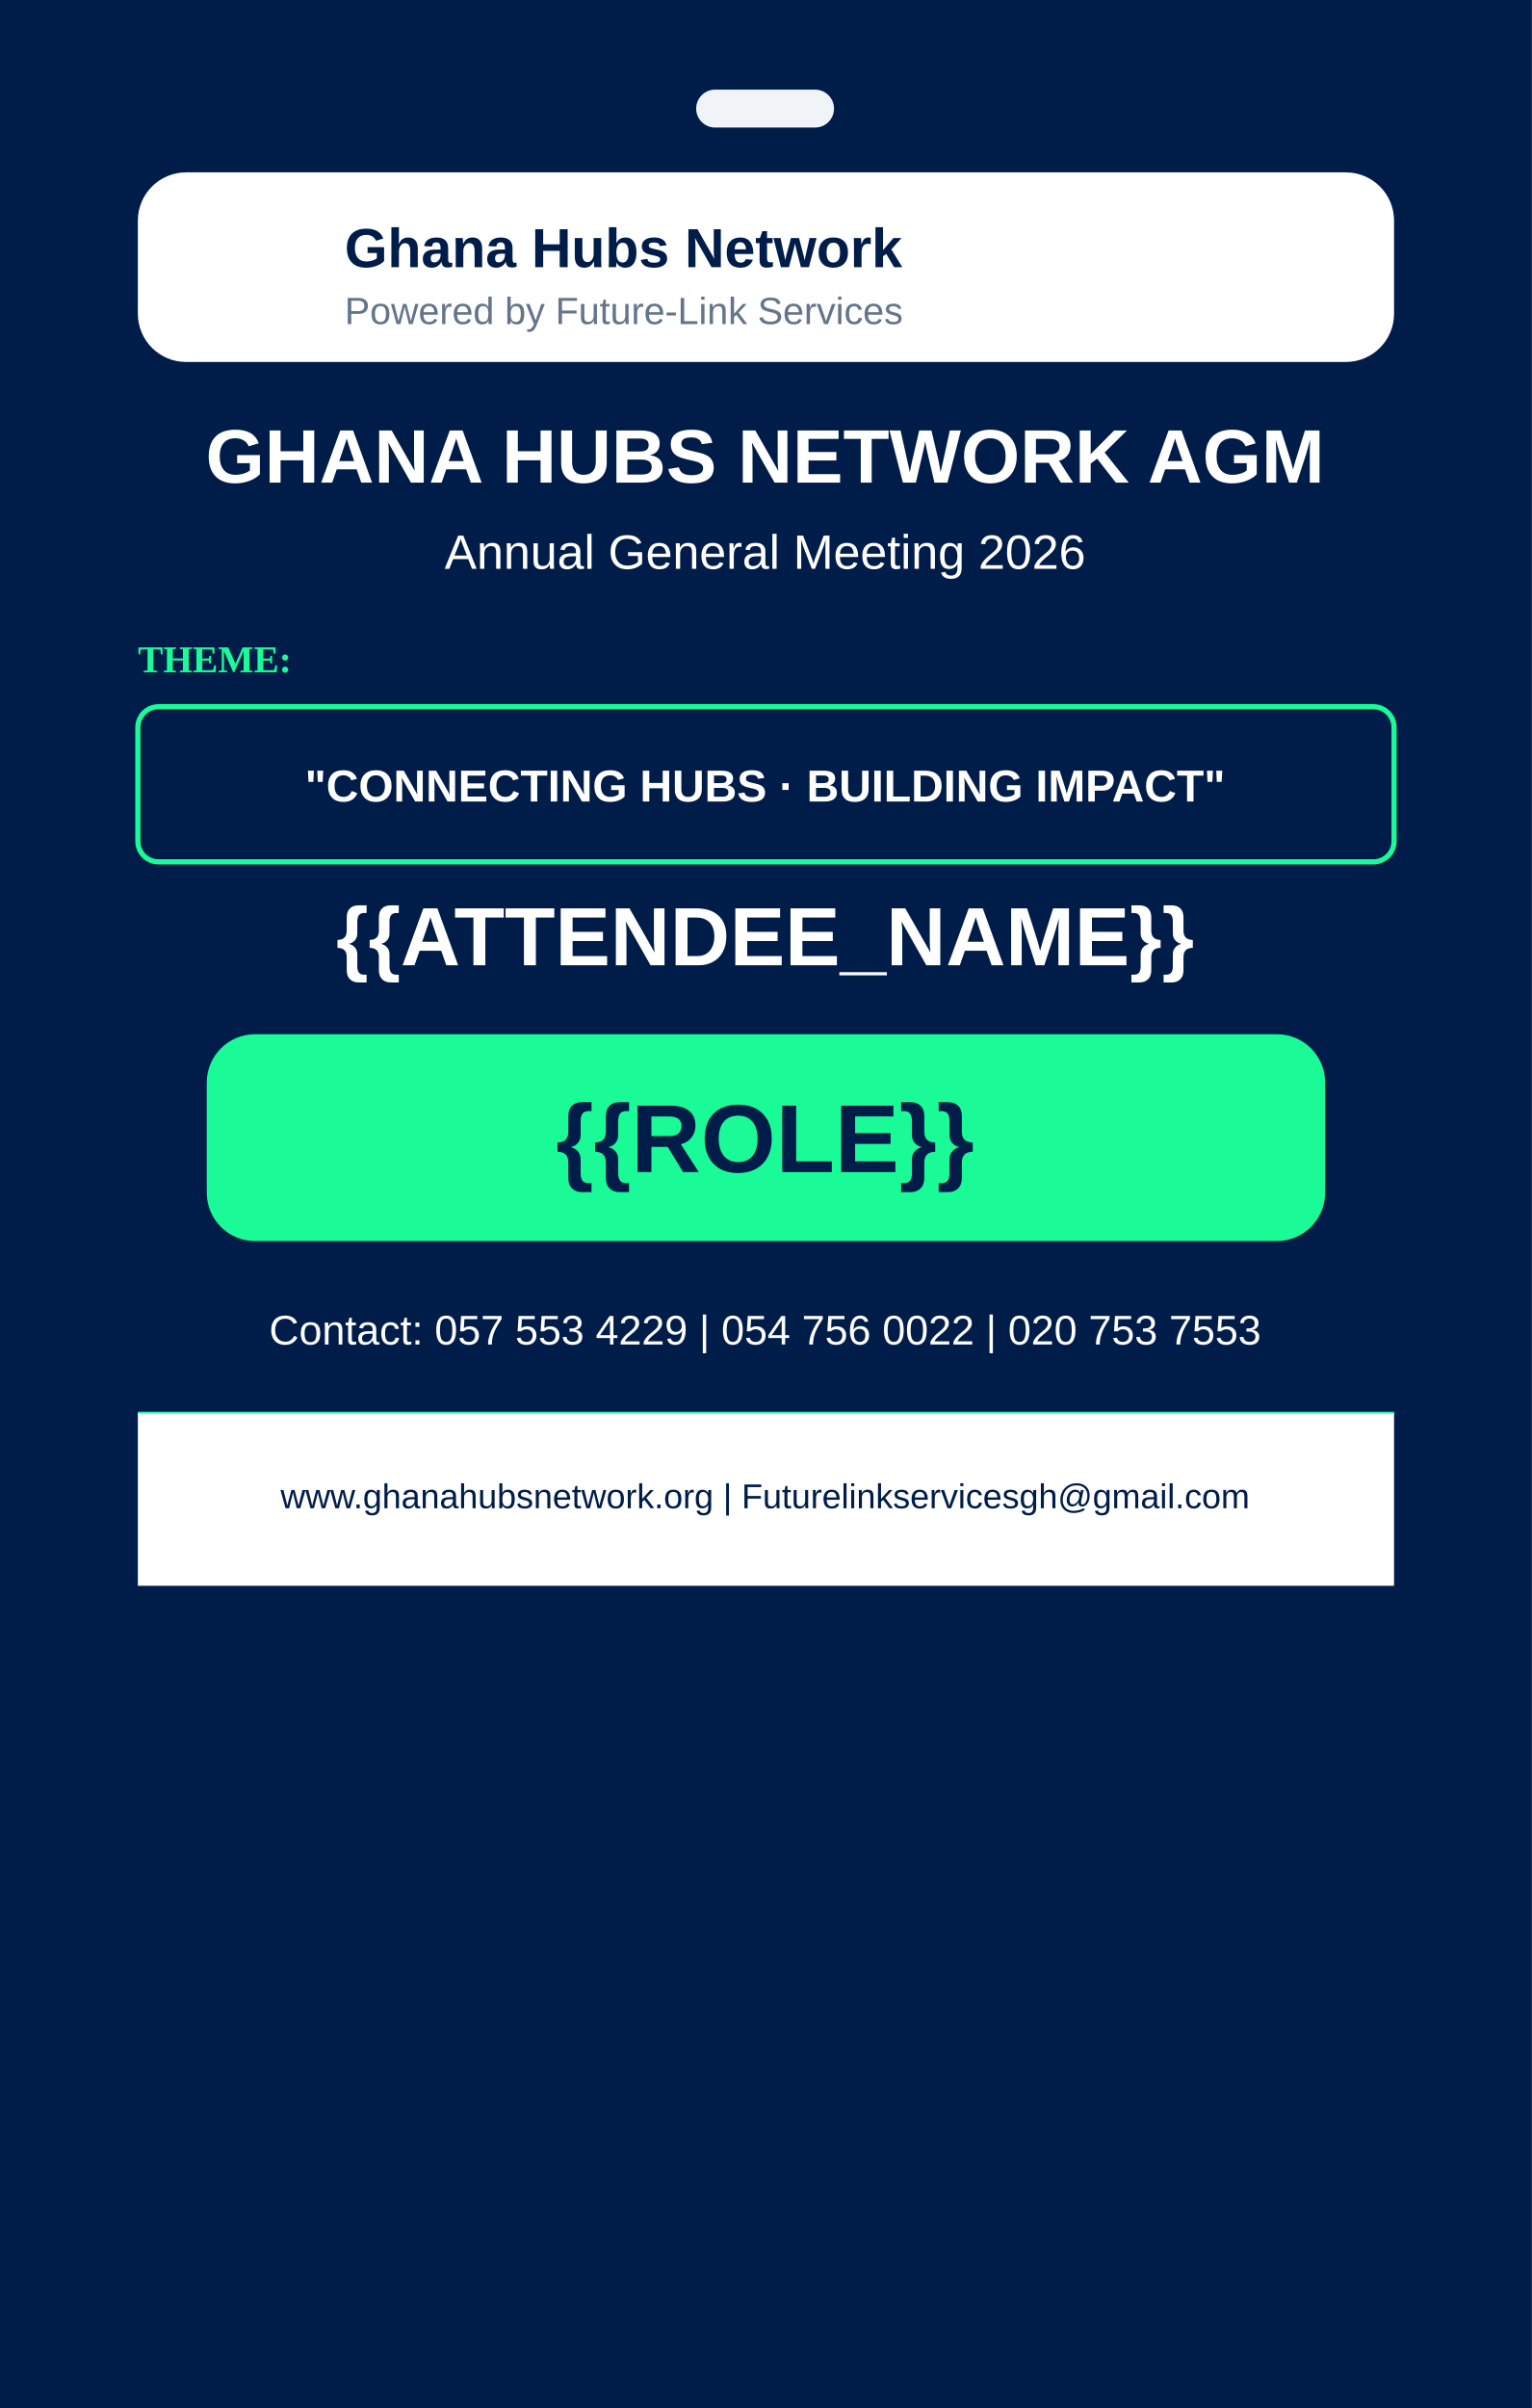
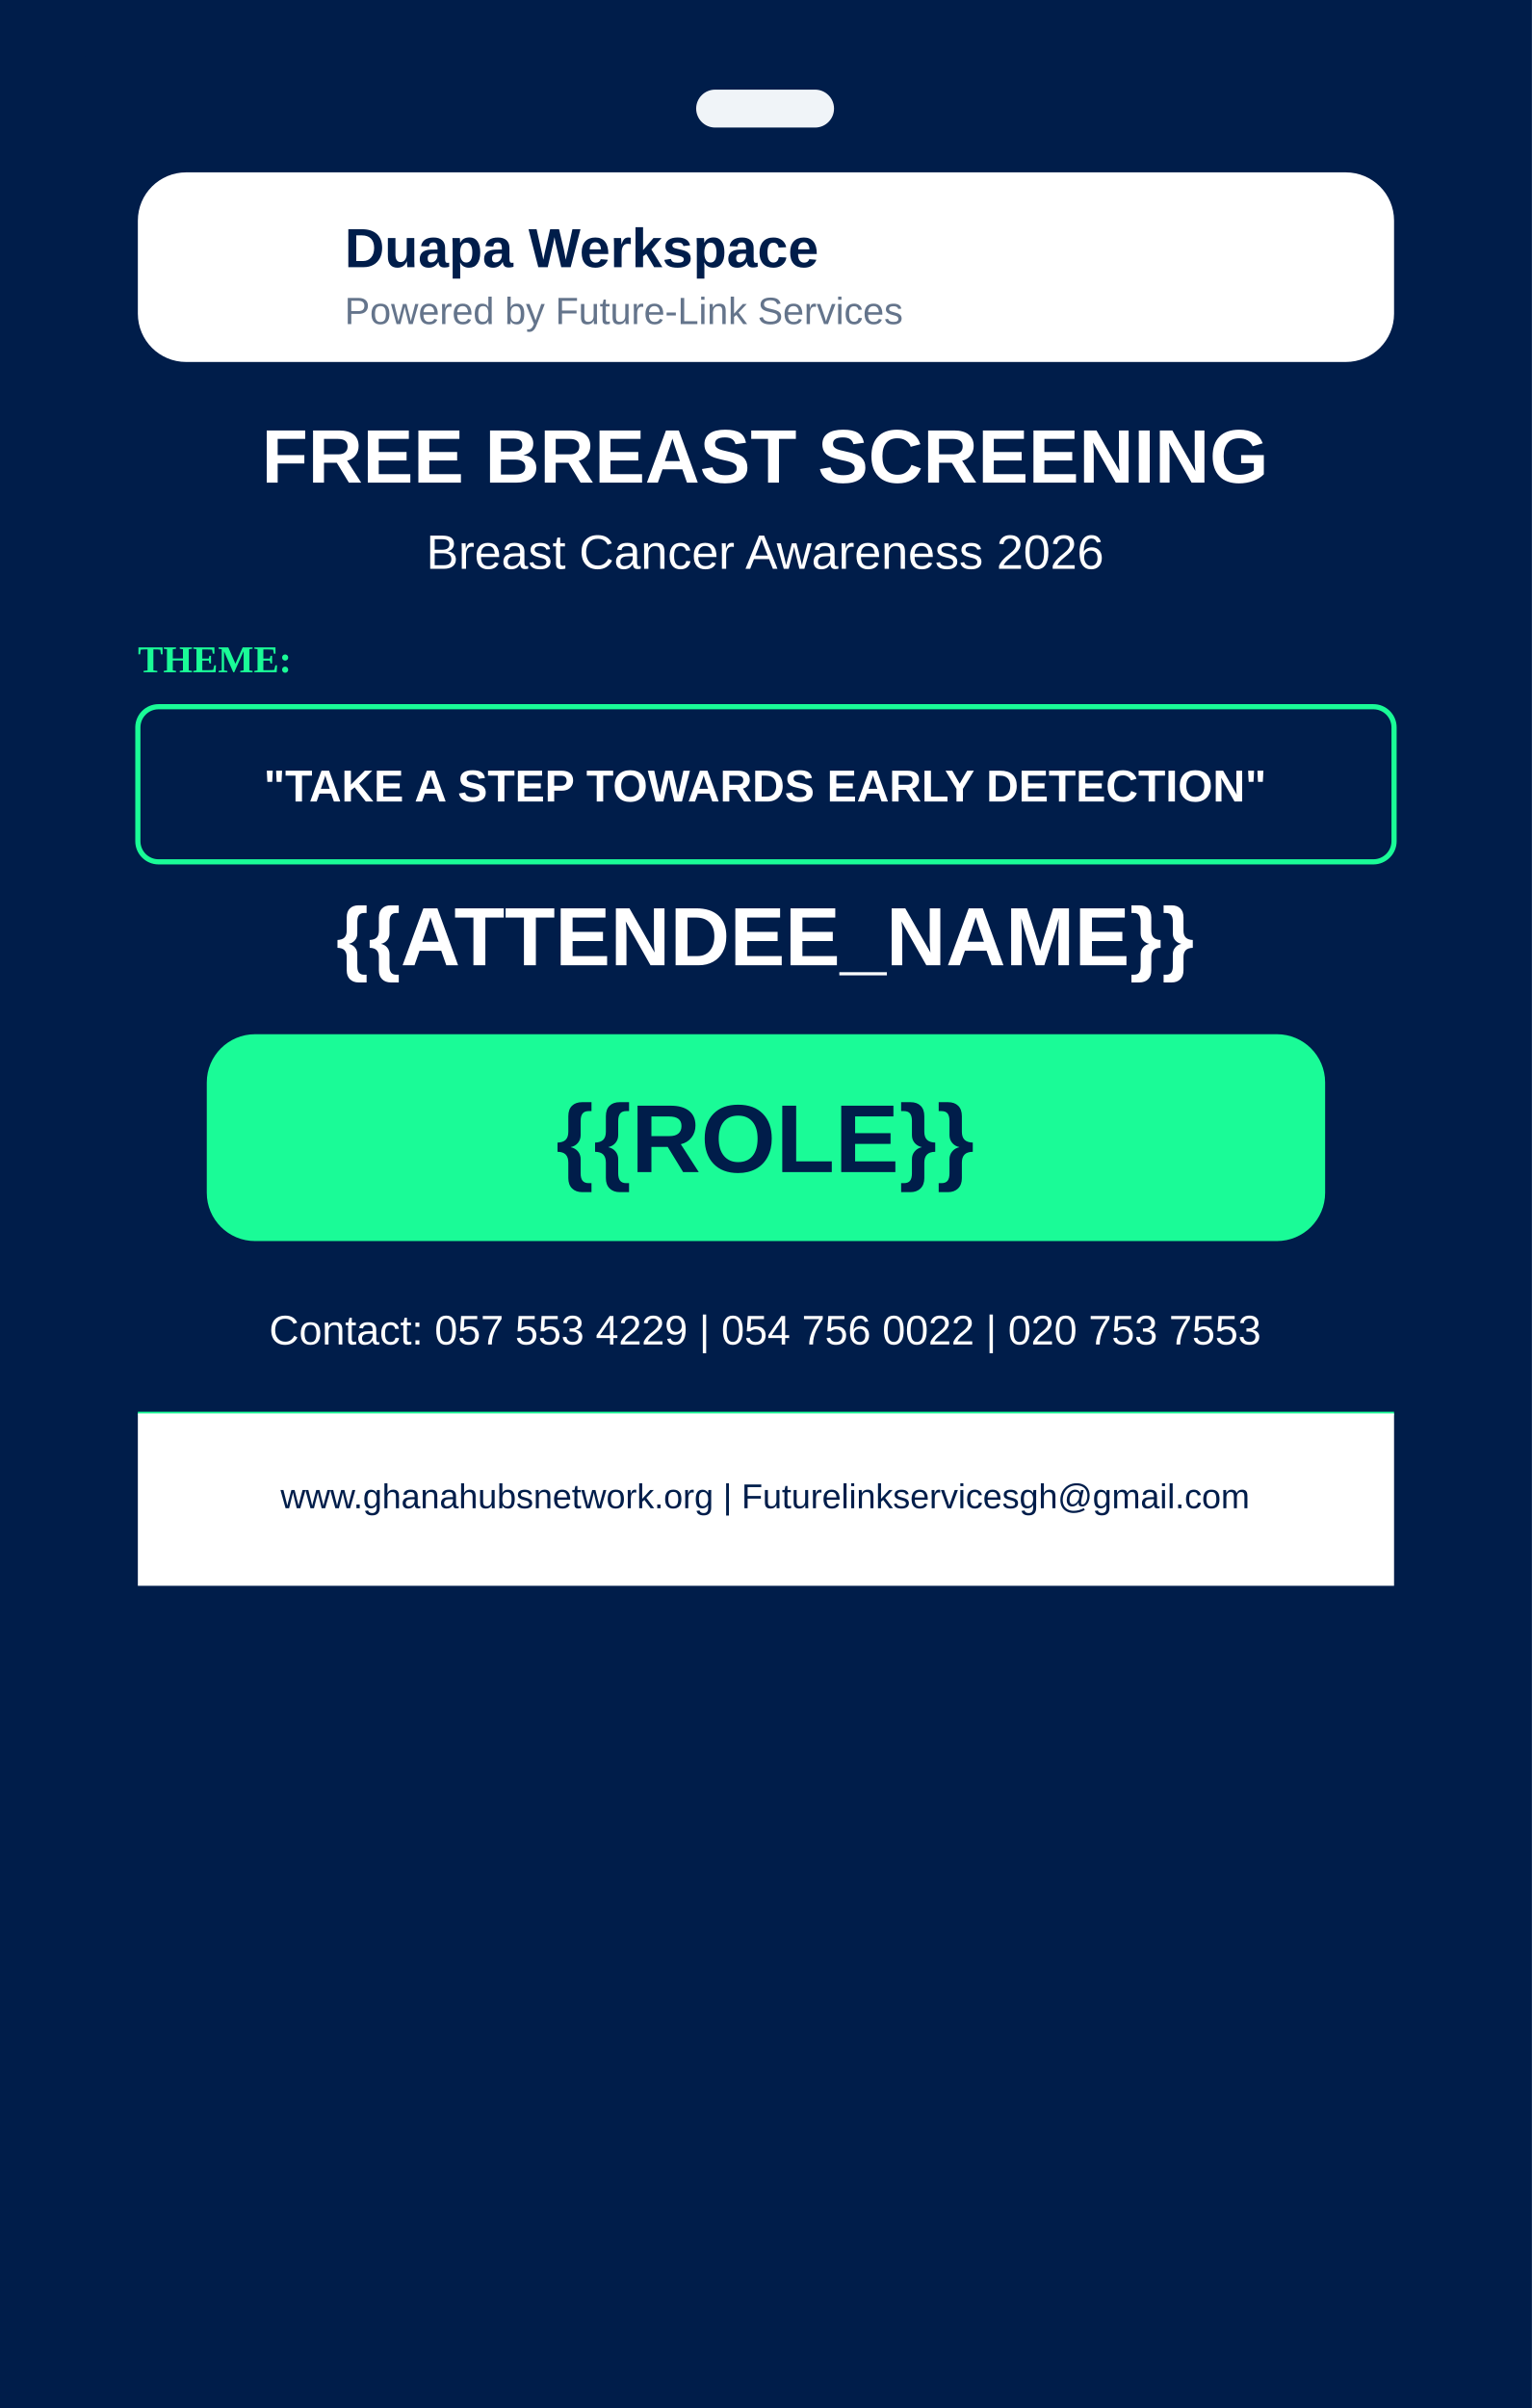
<svg xmlns="http://www.w3.org/2000/svg" width="889" height="1397" viewBox="0 0 889 1397">
  <defs>
    <style>
      .navy { fill: #001d4a; }
      .mint { fill: #1afb97; }
      .white { fill: #ffffff; }
      .text-white { fill: #ffffff; font-family: 'Arial', 'Helvetica', sans-serif; }
      .text-navy { fill: #001d4a; font-family: 'Arial', 'Helvetica', sans-serif; }
      .text-muted { fill: #64748b; font-family: 'Arial', 'Helvetica', sans-serif; }
      .bold { font-weight: 700; }
    </style>
  </defs>
  <rect class="navy" x="0" y="0" width="889" height="1397" />
  <rect class="navy" x="32" y="32" width="825" height="1333" rx="24" />
  <rect fill="#f0f4f8" x="404" y="52" width="80" height="22" rx="11" />
  <rect class="white" x="80" y="100" width="729" height="110" rx="28" />
-   <text class="text-navy bold" x="200" y="155" font-size="32">Ghana Hubs Network</text>
+   <text class="text-navy bold" x="200" y="155" font-size="32">Duapa Werkspace</text>
  <text class="text-muted" x="200" y="188" font-size="22">Powered by Future-Link Services</text>
-   <text class="text-white bold" x="444" y="280" font-size="44" text-anchor="middle">GHANA HUBS NETWORK AGM</text>
-   <text class="text-white" x="444" y="330" font-size="28" text-anchor="middle">Annual General Meeting 2026</text>
+   <text class="text-white bold" x="444" y="280" font-size="44" text-anchor="middle">FREE BREAST SCREENING</text>
+   <text class="text-white" x="444" y="330" font-size="28" text-anchor="middle">Breast Cancer Awareness 2026</text>
  <text class="mint bold" x="80" y="390" font-size="22">THEME:</text>
  <rect fill="none" stroke="#1afb97" stroke-width="3" x="80" y="410" width="729" height="90" rx="12" />
-   <text class="text-white bold" x="444" y="465" font-size="26" text-anchor="middle">"CONNECTING HUBS · BUILDING IMPACT"</text>
+   <text class="text-white bold" x="444" y="465" font-size="26" text-anchor="middle">"TAKE A STEP TOWARDS EARLY DETECTION"</text>
  <text class="text-white bold" x="444" y="560" font-size="48" text-anchor="middle">{{ATTENDEE_NAME}}</text>
  <rect class="mint" x="120" y="600" width="649" height="120" rx="28" />
  <text class="text-navy bold" x="444" y="680" font-size="56" text-anchor="middle">{{ROLE}}</text>
  <text class="text-white" x="444" y="780" font-size="24" text-anchor="middle">Contact: 057 553 4229 | 054 756 0022 | 020 753 7553</text>
  <line stroke="#1afb97" stroke-width="2" x1="80" y1="820" x2="809" y2="820" />
  <rect class="white" x="80" y="820" width="729" height="100" />
  <text class="text-navy" x="444" y="875" font-size="20" text-anchor="middle">www.ghanahubsnetwork.org  |  Futurelinkservicesgh@gmail.com</text>
</svg>
